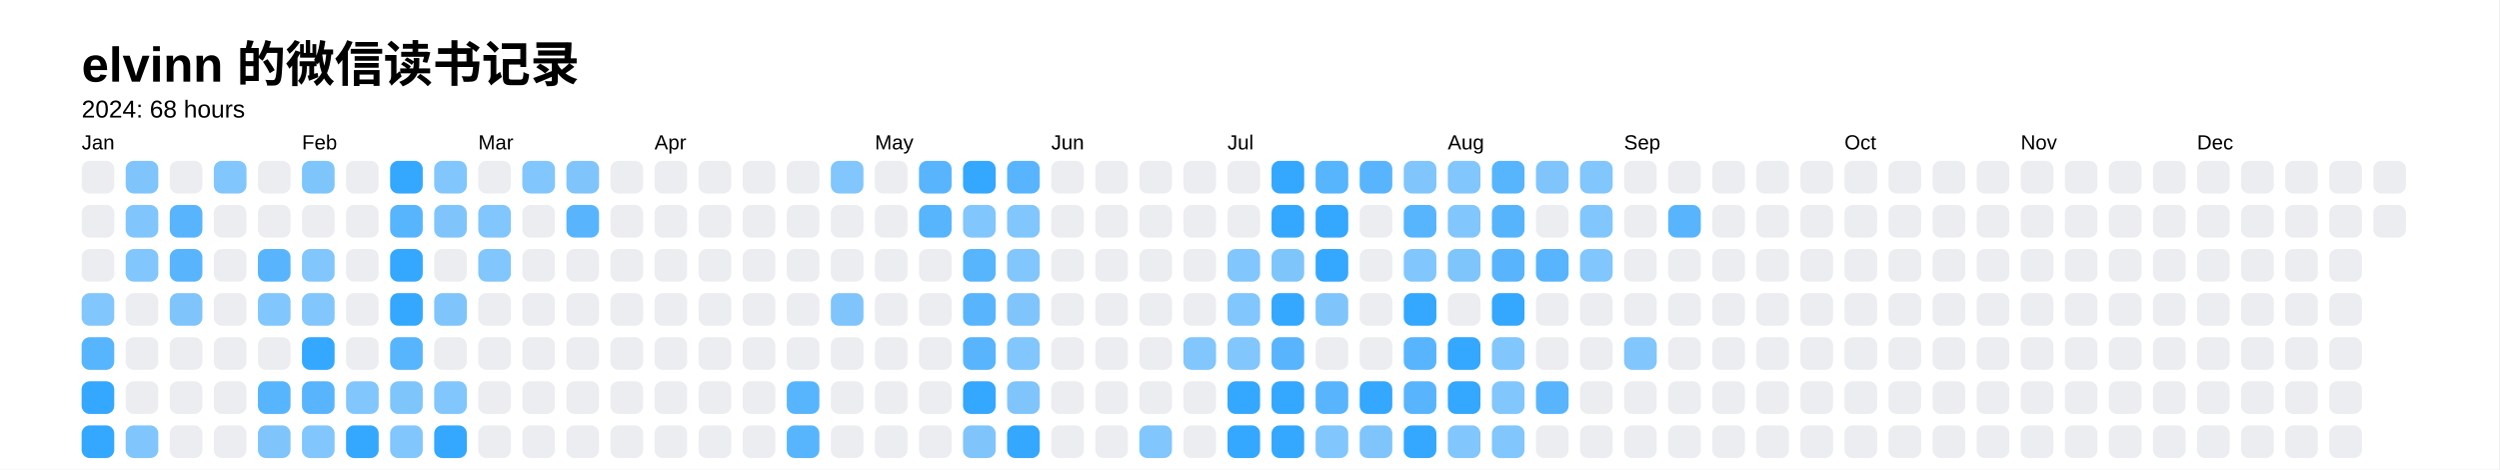
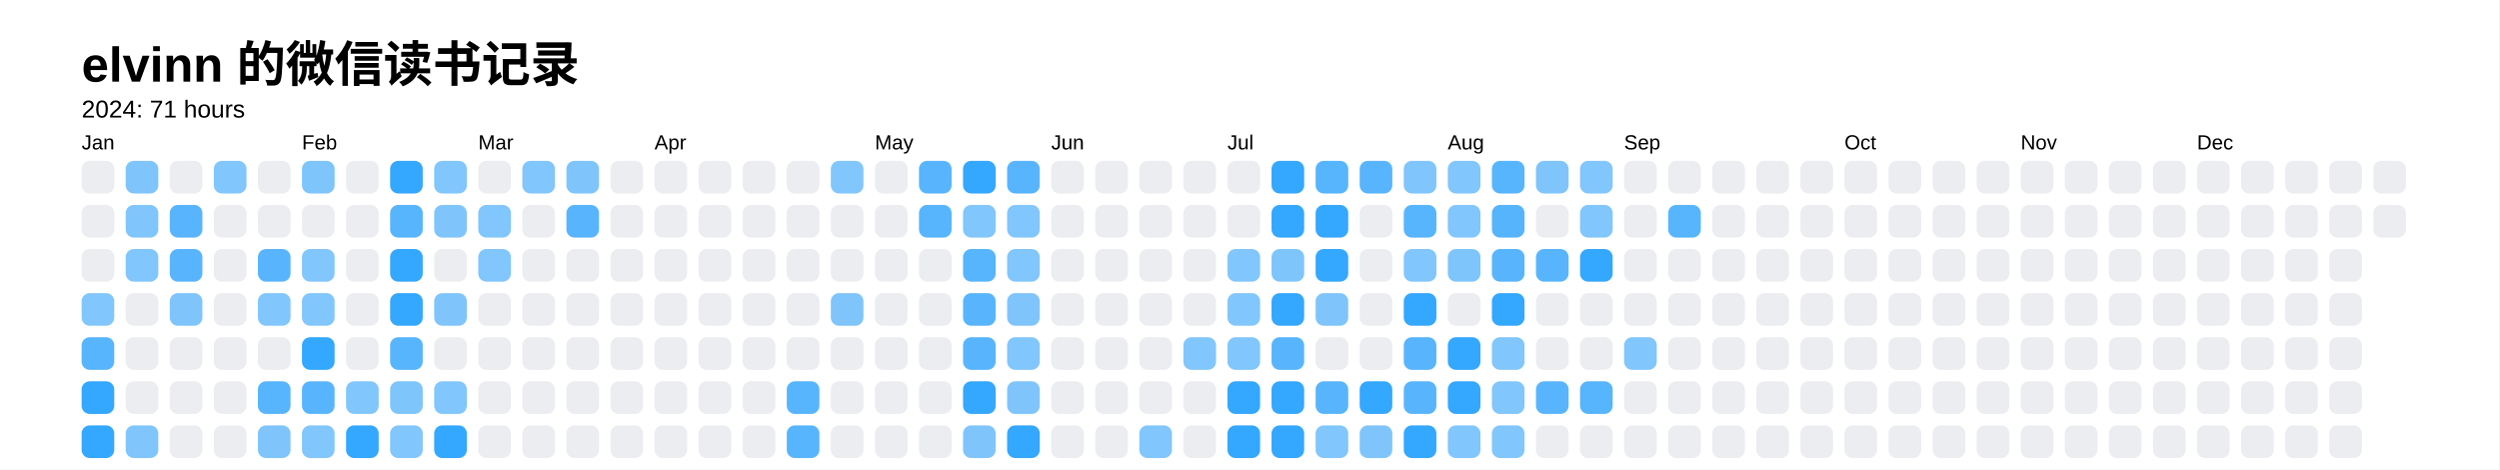
<svg xmlns="http://www.w3.org/2000/svg" baseProfile="full" height="57.5mm" version="1.1" viewBox="0,0,306.2,57.5" width="306.2mm">
  <defs />
  <rect fill="#FFFFFF" height="57.5" width="306.2" x="0" y="0" />
  <text fill="#000000" style="font-size:6px; font-family:Arial; font-weight:bold;" x="10" y="10">elvinn 的微信读书记录</text>
-   <text fill="#000000" style="font-size:3px; font-family:Arial;" x="10" y="14.4">2024: 68 hours</text>
+   <text fill="#000000" style="font-size:3px; font-family:Arial;" x="10" y="14.4">2024: 71 hours</text>
  <text fill="#000000" style="font-size:2.5px; font-family:Arial" x="10" y="18.3">Jan</text>
  <rect fill="#EBEDF0" height="4" rx="1" ry="1" width="4" x="10" y="19.7" />
  <rect fill="#EBEDF0" height="4" rx="1" ry="1" width="4" x="10" y="25.1" />
  <rect fill="#EBEDF0" height="4" rx="1" ry="1" width="4" x="10" y="30.5" />
  <rect fill="#81c6fc" height="4" rx="1" ry="1" width="4" x="10" y="35.9" />
  <rect fill="#57b5fd" height="4" rx="1" ry="1" width="4" x="10" y="41.3" />
  <rect fill="#34A7FF" height="4" rx="1" ry="1" width="4" x="10" y="46.7" />
  <rect fill="#34A7FF" height="4" rx="1" ry="1" width="4" x="10" y="52.1" />
  <rect fill="#7fc5fc" height="4" rx="1" ry="1" width="4" x="15.4" y="19.7" />
  <rect fill="#80c6fc" height="4" rx="1" ry="1" width="4" x="15.4" y="25.1" />
  <rect fill="#81c6fc" height="4" rx="1" ry="1" width="4" x="15.4" y="30.5" />
  <rect fill="#EBEDF0" height="4" rx="1" ry="1" width="4" x="15.4" y="35.9" />
  <rect fill="#EBEDF0" height="4" rx="1" ry="1" width="4" x="15.4" y="41.3" />
  <rect fill="#EBEDF0" height="4" rx="1" ry="1" width="4" x="15.4" y="46.7" />
  <rect fill="#80c6fc" height="4" rx="1" ry="1" width="4" x="15.4" y="52.1" />
  <rect fill="#EBEDF0" height="4" rx="1" ry="1" width="4" x="20.8" y="19.7" />
  <rect fill="#58b5fd" height="4" rx="1" ry="1" width="4" x="20.8" y="25.1" />
  <rect fill="#58b5fd" height="4" rx="1" ry="1" width="4" x="20.8" y="30.5" />
  <rect fill="#7fc5fc" height="4" rx="1" ry="1" width="4" x="20.8" y="35.9" />
  <rect fill="#EBEDF0" height="4" rx="1" ry="1" width="4" x="20.8" y="41.3" />
  <rect fill="#EBEDF0" height="4" rx="1" ry="1" width="4" x="20.8" y="46.7" />
  <rect fill="#EBEDF0" height="4" rx="1" ry="1" width="4" x="20.8" y="52.1" />
  <rect fill="#81c6fc" height="4" rx="1" ry="1" width="4" x="26.2" y="19.7" />
  <rect fill="#EBEDF0" height="4" rx="1" ry="1" width="4" x="26.2" y="25.1" />
  <rect fill="#EBEDF0" height="4" rx="1" ry="1" width="4" x="26.2" y="30.5" />
  <rect fill="#EBEDF0" height="4" rx="1" ry="1" width="4" x="26.2" y="35.9" />
  <rect fill="#EBEDF0" height="4" rx="1" ry="1" width="4" x="26.2" y="41.3" />
  <rect fill="#EBEDF0" height="4" rx="1" ry="1" width="4" x="26.2" y="46.7" />
  <rect fill="#EBEDF0" height="4" rx="1" ry="1" width="4" x="26.2" y="52.1" />
  <rect fill="#EBEDF0" height="4" rx="1" ry="1" width="4" x="31.6" y="19.7" />
  <rect fill="#EBEDF0" height="4" rx="1" ry="1" width="4" x="31.6" y="25.1" />
  <rect fill="#58b5fd" height="4" rx="1" ry="1" width="4" x="31.6" y="30.5" />
  <rect fill="#81c6fc" height="4" rx="1" ry="1" width="4" x="31.6" y="35.9" />
  <rect fill="#EBEDF0" height="4" rx="1" ry="1" width="4" x="31.6" y="41.3" />
  <rect fill="#57b5fd" height="4" rx="1" ry="1" width="4" x="31.6" y="46.7" />
  <rect fill="#7fc5fc" height="4" rx="1" ry="1" width="4" x="31.6" y="52.1" />
  <text fill="#000000" style="font-size:2.5px; font-family:Arial" x="37.0" y="18.3">Feb</text>
  <rect fill="#7ec5fc" height="4" rx="1" ry="1" width="4" x="37.0" y="19.7" />
  <rect fill="#EBEDF0" height="4" rx="1" ry="1" width="4" x="37.0" y="25.1" />
  <rect fill="#81c6fc" height="4" rx="1" ry="1" width="4" x="37.0" y="30.5" />
  <rect fill="#81c6fc" height="4" rx="1" ry="1" width="4" x="37.0" y="35.9" />
  <rect fill="#34A7FF" height="4" rx="1" ry="1" width="4" x="37.0" y="41.3" />
  <rect fill="#58b5fd" height="4" rx="1" ry="1" width="4" x="37.0" y="46.7" />
  <rect fill="#81c6fc" height="4" rx="1" ry="1" width="4" x="37.0" y="52.1" />
  <rect fill="#EBEDF0" height="4" rx="1" ry="1" width="4" x="42.4" y="19.7" />
  <rect fill="#EBEDF0" height="4" rx="1" ry="1" width="4" x="42.4" y="25.1" />
  <rect fill="#EBEDF0" height="4" rx="1" ry="1" width="4" x="42.4" y="30.5" />
  <rect fill="#EBEDF0" height="4" rx="1" ry="1" width="4" x="42.4" y="35.9" />
  <rect fill="#EBEDF0" height="4" rx="1" ry="1" width="4" x="42.4" y="41.3" />
  <rect fill="#81c6fc" height="4" rx="1" ry="1" width="4" x="42.4" y="46.7" />
  <rect fill="#34A7FF" height="4" rx="1" ry="1" width="4" x="42.4" y="52.1" />
  <rect fill="#34A7FF" height="4" rx="1" ry="1" width="4" x="47.8" y="19.7" />
  <rect fill="#57b5fd" height="4" rx="1" ry="1" width="4" x="47.8" y="25.1" />
  <rect fill="#34A7FF" height="4" rx="1" ry="1" width="4" x="47.8" y="30.5" />
  <rect fill="#34A7FF" height="4" rx="1" ry="1" width="4" x="47.8" y="35.9" />
  <rect fill="#57b5fd" height="4" rx="1" ry="1" width="4" x="47.8" y="41.3" />
  <rect fill="#7ec5fc" height="4" rx="1" ry="1" width="4" x="47.8" y="46.7" />
  <rect fill="#81c6fc" height="4" rx="1" ry="1" width="4" x="47.8" y="52.1" />
  <rect fill="#81c6fc" height="4" rx="1" ry="1" width="4" x="53.2" y="19.7" />
  <rect fill="#7fc5fc" height="4" rx="1" ry="1" width="4" x="53.2" y="25.1" />
  <rect fill="#EBEDF0" height="4" rx="1" ry="1" width="4" x="53.2" y="30.5" />
  <rect fill="#7fc5fc" height="4" rx="1" ry="1" width="4" x="53.2" y="35.9" />
  <rect fill="#EBEDF0" height="4" rx="1" ry="1" width="4" x="53.2" y="41.3" />
  <rect fill="#81c6fc" height="4" rx="1" ry="1" width="4" x="53.2" y="46.7" />
  <rect fill="#34A7FF" height="4" rx="1" ry="1" width="4" x="53.2" y="52.1" />
  <text fill="#000000" style="font-size:2.5px; font-family:Arial" x="58.6" y="18.3">Mar</text>
  <rect fill="#EBEDF0" height="4" rx="1" ry="1" width="4" x="58.6" y="19.7" />
  <rect fill="#81c6fc" height="4" rx="1" ry="1" width="4" x="58.6" y="25.1" />
  <rect fill="#81c6fc" height="4" rx="1" ry="1" width="4" x="58.6" y="30.5" />
  <rect fill="#EBEDF0" height="4" rx="1" ry="1" width="4" x="58.6" y="35.9" />
  <rect fill="#EBEDF0" height="4" rx="1" ry="1" width="4" x="58.6" y="41.3" />
  <rect fill="#EBEDF0" height="4" rx="1" ry="1" width="4" x="58.6" y="46.7" />
  <rect fill="#EBEDF0" height="4" rx="1" ry="1" width="4" x="58.6" y="52.1" />
  <rect fill="#81c6fc" height="4" rx="1" ry="1" width="4" x="64" y="19.7" />
  <rect fill="#EBEDF0" height="4" rx="1" ry="1" width="4" x="64" y="25.1" />
  <rect fill="#EBEDF0" height="4" rx="1" ry="1" width="4" x="64" y="30.5" />
  <rect fill="#EBEDF0" height="4" rx="1" ry="1" width="4" x="64" y="35.9" />
  <rect fill="#EBEDF0" height="4" rx="1" ry="1" width="4" x="64" y="41.3" />
  <rect fill="#EBEDF0" height="4" rx="1" ry="1" width="4" x="64" y="46.7" />
  <rect fill="#EBEDF0" height="4" rx="1" ry="1" width="4" x="64" y="52.1" />
  <rect fill="#7fc5fc" height="4" rx="1" ry="1" width="4" x="69.4" y="19.7" />
  <rect fill="#58b5fd" height="4" rx="1" ry="1" width="4" x="69.4" y="25.1" />
  <rect fill="#EBEDF0" height="4" rx="1" ry="1" width="4" x="69.4" y="30.5" />
  <rect fill="#EBEDF0" height="4" rx="1" ry="1" width="4" x="69.4" y="35.9" />
  <rect fill="#EBEDF0" height="4" rx="1" ry="1" width="4" x="69.4" y="41.3" />
  <rect fill="#EBEDF0" height="4" rx="1" ry="1" width="4" x="69.4" y="46.7" />
  <rect fill="#EBEDF0" height="4" rx="1" ry="1" width="4" x="69.4" y="52.1" />
  <rect fill="#EBEDF0" height="4" rx="1" ry="1" width="4" x="74.8" y="19.7" />
  <rect fill="#EBEDF0" height="4" rx="1" ry="1" width="4" x="74.8" y="25.1" />
  <rect fill="#EBEDF0" height="4" rx="1" ry="1" width="4" x="74.8" y="30.5" />
  <rect fill="#EBEDF0" height="4" rx="1" ry="1" width="4" x="74.8" y="35.9" />
  <rect fill="#EBEDF0" height="4" rx="1" ry="1" width="4" x="74.8" y="41.3" />
  <rect fill="#EBEDF0" height="4" rx="1" ry="1" width="4" x="74.8" y="46.7" />
  <rect fill="#EBEDF0" height="4" rx="1" ry="1" width="4" x="74.8" y="52.1" />
  <text fill="#000000" style="font-size:2.5px; font-family:Arial" x="80.2" y="18.3">Apr</text>
  <rect fill="#EBEDF0" height="4" rx="1" ry="1" width="4" x="80.2" y="19.7" />
  <rect fill="#EBEDF0" height="4" rx="1" ry="1" width="4" x="80.2" y="25.1" />
  <rect fill="#EBEDF0" height="4" rx="1" ry="1" width="4" x="80.2" y="30.5" />
  <rect fill="#EBEDF0" height="4" rx="1" ry="1" width="4" x="80.2" y="35.9" />
  <rect fill="#EBEDF0" height="4" rx="1" ry="1" width="4" x="80.2" y="41.3" />
  <rect fill="#EBEDF0" height="4" rx="1" ry="1" width="4" x="80.2" y="46.7" />
  <rect fill="#EBEDF0" height="4" rx="1" ry="1" width="4" x="80.2" y="52.1" />
  <rect fill="#EBEDF0" height="4" rx="1" ry="1" width="4" x="85.6" y="19.7" />
  <rect fill="#EBEDF0" height="4" rx="1" ry="1" width="4" x="85.6" y="25.1" />
  <rect fill="#EBEDF0" height="4" rx="1" ry="1" width="4" x="85.6" y="30.5" />
  <rect fill="#EBEDF0" height="4" rx="1" ry="1" width="4" x="85.6" y="35.9" />
  <rect fill="#EBEDF0" height="4" rx="1" ry="1" width="4" x="85.6" y="41.3" />
  <rect fill="#EBEDF0" height="4" rx="1" ry="1" width="4" x="85.6" y="46.7" />
  <rect fill="#EBEDF0" height="4" rx="1" ry="1" width="4" x="85.6" y="52.1" />
  <rect fill="#EBEDF0" height="4" rx="1" ry="1" width="4" x="91" y="19.7" />
  <rect fill="#EBEDF0" height="4" rx="1" ry="1" width="4" x="91" y="25.1" />
  <rect fill="#EBEDF0" height="4" rx="1" ry="1" width="4" x="91" y="30.5" />
  <rect fill="#EBEDF0" height="4" rx="1" ry="1" width="4" x="91" y="35.9" />
  <rect fill="#EBEDF0" height="4" rx="1" ry="1" width="4" x="91" y="41.3" />
  <rect fill="#EBEDF0" height="4" rx="1" ry="1" width="4" x="91" y="46.7" />
  <rect fill="#EBEDF0" height="4" rx="1" ry="1" width="4" x="91" y="52.1" />
  <rect fill="#EBEDF0" height="4" rx="1" ry="1" width="4" x="96.4" y="19.7" />
  <rect fill="#EBEDF0" height="4" rx="1" ry="1" width="4" x="96.4" y="25.1" />
  <rect fill="#EBEDF0" height="4" rx="1" ry="1" width="4" x="96.4" y="30.5" />
  <rect fill="#EBEDF0" height="4" rx="1" ry="1" width="4" x="96.4" y="35.9" />
  <rect fill="#EBEDF0" height="4" rx="1" ry="1" width="4" x="96.4" y="41.3" />
  <rect fill="#57b5fd" height="4" rx="1" ry="1" width="4" x="96.4" y="46.7" />
  <rect fill="#57b5fd" height="4" rx="1" ry="1" width="4" x="96.4" y="52.1" />
  <rect fill="#81c6fc" height="4" rx="1" ry="1" width="4" x="101.8" y="19.7" />
  <rect fill="#EBEDF0" height="4" rx="1" ry="1" width="4" x="101.8" y="25.1" />
  <rect fill="#EBEDF0" height="4" rx="1" ry="1" width="4" x="101.8" y="30.5" />
  <rect fill="#7fc5fc" height="4" rx="1" ry="1" width="4" x="101.8" y="35.9" />
  <rect fill="#EBEDF0" height="4" rx="1" ry="1" width="4" x="101.8" y="41.3" />
  <rect fill="#EBEDF0" height="4" rx="1" ry="1" width="4" x="101.8" y="46.7" />
  <rect fill="#EBEDF0" height="4" rx="1" ry="1" width="4" x="101.8" y="52.1" />
  <text fill="#000000" style="font-size:2.5px; font-family:Arial" x="107.2" y="18.3">May</text>
  <rect fill="#EBEDF0" height="4" rx="1" ry="1" width="4" x="107.2" y="19.7" />
  <rect fill="#EBEDF0" height="4" rx="1" ry="1" width="4" x="107.2" y="25.1" />
  <rect fill="#EBEDF0" height="4" rx="1" ry="1" width="4" x="107.2" y="30.5" />
  <rect fill="#EBEDF0" height="4" rx="1" ry="1" width="4" x="107.2" y="35.9" />
  <rect fill="#EBEDF0" height="4" rx="1" ry="1" width="4" x="107.2" y="41.3" />
  <rect fill="#EBEDF0" height="4" rx="1" ry="1" width="4" x="107.2" y="46.7" />
  <rect fill="#EBEDF0" height="4" rx="1" ry="1" width="4" x="107.2" y="52.1" />
  <rect fill="#58b5fd" height="4" rx="1" ry="1" width="4" x="112.6" y="19.7" />
  <rect fill="#57b5fd" height="4" rx="1" ry="1" width="4" x="112.6" y="25.1" />
  <rect fill="#EBEDF0" height="4" rx="1" ry="1" width="4" x="112.6" y="30.5" />
  <rect fill="#EBEDF0" height="4" rx="1" ry="1" width="4" x="112.6" y="35.9" />
  <rect fill="#EBEDF0" height="4" rx="1" ry="1" width="4" x="112.6" y="41.3" />
  <rect fill="#EBEDF0" height="4" rx="1" ry="1" width="4" x="112.6" y="46.7" />
  <rect fill="#EBEDF0" height="4" rx="1" ry="1" width="4" x="112.6" y="52.1" />
  <rect fill="#34A7FF" height="4" rx="1" ry="1" width="4" x="118" y="19.7" />
  <rect fill="#81c6fc" height="4" rx="1" ry="1" width="4" x="118" y="25.1" />
  <rect fill="#56b5fd" height="4" rx="1" ry="1" width="4" x="118" y="30.5" />
  <rect fill="#58b5fd" height="4" rx="1" ry="1" width="4" x="118" y="35.9" />
  <rect fill="#58b5fd" height="4" rx="1" ry="1" width="4" x="118" y="41.3" />
  <rect fill="#34A7FF" height="4" rx="1" ry="1" width="4" x="118" y="46.7" />
  <rect fill="#7fc5fc" height="4" rx="1" ry="1" width="4" x="118" y="52.1" />
  <rect fill="#58b5fd" height="4" rx="1" ry="1" width="4" x="123.4" y="19.7" />
  <rect fill="#81c6fc" height="4" rx="1" ry="1" width="4" x="123.4" y="25.1" />
  <rect fill="#81c6fc" height="4" rx="1" ry="1" width="4" x="123.4" y="30.5" />
  <rect fill="#7fc5fc" height="4" rx="1" ry="1" width="4" x="123.4" y="35.9" />
  <rect fill="#81c6fc" height="4" rx="1" ry="1" width="4" x="123.4" y="41.3" />
  <rect fill="#7fc5fc" height="4" rx="1" ry="1" width="4" x="123.4" y="46.7" />
  <rect fill="#34A7FF" height="4" rx="1" ry="1" width="4" x="123.4" y="52.1" />
  <text fill="#000000" style="font-size:2.5px; font-family:Arial" x="128.8" y="18.3">Jun</text>
  <rect fill="#EBEDF0" height="4" rx="1" ry="1" width="4" x="128.8" y="19.7" />
  <rect fill="#EBEDF0" height="4" rx="1" ry="1" width="4" x="128.8" y="25.1" />
  <rect fill="#EBEDF0" height="4" rx="1" ry="1" width="4" x="128.8" y="30.5" />
  <rect fill="#EBEDF0" height="4" rx="1" ry="1" width="4" x="128.8" y="35.9" />
  <rect fill="#EBEDF0" height="4" rx="1" ry="1" width="4" x="128.8" y="41.3" />
  <rect fill="#EBEDF0" height="4" rx="1" ry="1" width="4" x="128.8" y="46.7" />
  <rect fill="#EBEDF0" height="4" rx="1" ry="1" width="4" x="128.8" y="52.1" />
  <rect fill="#EBEDF0" height="4" rx="1" ry="1" width="4" x="134.2" y="19.7" />
  <rect fill="#EBEDF0" height="4" rx="1" ry="1" width="4" x="134.2" y="25.1" />
  <rect fill="#EBEDF0" height="4" rx="1" ry="1" width="4" x="134.2" y="30.5" />
  <rect fill="#EBEDF0" height="4" rx="1" ry="1" width="4" x="134.2" y="35.9" />
  <rect fill="#EBEDF0" height="4" rx="1" ry="1" width="4" x="134.2" y="41.3" />
  <rect fill="#EBEDF0" height="4" rx="1" ry="1" width="4" x="134.2" y="46.7" />
  <rect fill="#EBEDF0" height="4" rx="1" ry="1" width="4" x="134.2" y="52.1" />
  <rect fill="#EBEDF0" height="4" rx="1" ry="1" width="4" x="139.6" y="19.7" />
  <rect fill="#EBEDF0" height="4" rx="1" ry="1" width="4" x="139.6" y="25.1" />
  <rect fill="#EBEDF0" height="4" rx="1" ry="1" width="4" x="139.6" y="30.5" />
  <rect fill="#EBEDF0" height="4" rx="1" ry="1" width="4" x="139.6" y="35.9" />
  <rect fill="#EBEDF0" height="4" rx="1" ry="1" width="4" x="139.6" y="41.3" />
  <rect fill="#EBEDF0" height="4" rx="1" ry="1" width="4" x="139.6" y="46.7" />
  <rect fill="#81c6fc" height="4" rx="1" ry="1" width="4" x="139.6" y="52.1" />
  <rect fill="#EBEDF0" height="4" rx="1" ry="1" width="4" x="145" y="19.7" />
  <rect fill="#EBEDF0" height="4" rx="1" ry="1" width="4" x="145" y="25.1" />
  <rect fill="#EBEDF0" height="4" rx="1" ry="1" width="4" x="145" y="30.5" />
  <rect fill="#EBEDF0" height="4" rx="1" ry="1" width="4" x="145" y="35.9" />
  <rect fill="#81c6fc" height="4" rx="1" ry="1" width="4" x="145" y="41.3" />
  <rect fill="#EBEDF0" height="4" rx="1" ry="1" width="4" x="145" y="46.7" />
  <rect fill="#EBEDF0" height="4" rx="1" ry="1" width="4" x="145" y="52.1" />
  <text fill="#000000" style="font-size:2.5px; font-family:Arial" x="150.4" y="18.3">Jul</text>
  <rect fill="#EBEDF0" height="4" rx="1" ry="1" width="4" x="150.4" y="19.7" />
  <rect fill="#EBEDF0" height="4" rx="1" ry="1" width="4" x="150.4" y="25.1" />
  <rect fill="#81c6fc" height="4" rx="1" ry="1" width="4" x="150.4" y="30.5" />
  <rect fill="#81c6fc" height="4" rx="1" ry="1" width="4" x="150.4" y="35.9" />
  <rect fill="#81c6fc" height="4" rx="1" ry="1" width="4" x="150.4" y="41.3" />
  <rect fill="#34A7FF" height="4" rx="1" ry="1" width="4" x="150.4" y="46.7" />
  <rect fill="#34A7FF" height="4" rx="1" ry="1" width="4" x="150.4" y="52.1" />
  <rect fill="#34A7FF" height="4" rx="1" ry="1" width="4" x="155.8" y="19.7" />
  <rect fill="#34A7FF" height="4" rx="1" ry="1" width="4" x="155.8" y="25.1" />
  <rect fill="#7ec5fc" height="4" rx="1" ry="1" width="4" x="155.8" y="30.5" />
  <rect fill="#34A7FF" height="4" rx="1" ry="1" width="4" x="155.8" y="35.9" />
  <rect fill="#58b5fd" height="4" rx="1" ry="1" width="4" x="155.8" y="41.3" />
  <rect fill="#34A7FF" height="4" rx="1" ry="1" width="4" x="155.8" y="46.7" />
  <rect fill="#34A7FF" height="4" rx="1" ry="1" width="4" x="155.8" y="52.1" />
  <rect fill="#57b5fd" height="4" rx="1" ry="1" width="4" x="161.2" y="19.7" />
  <rect fill="#34A7FF" height="4" rx="1" ry="1" width="4" x="161.2" y="25.1" />
  <rect fill="#34A7FF" height="4" rx="1" ry="1" width="4" x="161.2" y="30.5" />
  <rect fill="#7fc5fc" height="4" rx="1" ry="1" width="4" x="161.2" y="35.9" />
  <rect fill="#EBEDF0" height="4" rx="1" ry="1" width="4" x="161.2" y="41.3" />
  <rect fill="#58b5fd" height="4" rx="1" ry="1" width="4" x="161.2" y="46.7" />
  <rect fill="#81c6fc" height="4" rx="1" ry="1" width="4" x="161.2" y="52.1" />
  <rect fill="#58b5fd" height="4" rx="1" ry="1" width="4" x="166.6" y="19.7" />
  <rect fill="#EBEDF0" height="4" rx="1" ry="1" width="4" x="166.6" y="25.1" />
  <rect fill="#EBEDF0" height="4" rx="1" ry="1" width="4" x="166.6" y="30.5" />
  <rect fill="#EBEDF0" height="4" rx="1" ry="1" width="4" x="166.6" y="35.9" />
  <rect fill="#EBEDF0" height="4" rx="1" ry="1" width="4" x="166.6" y="41.3" />
  <rect fill="#34A7FF" height="4" rx="1" ry="1" width="4" x="166.6" y="46.7" />
  <rect fill="#7fc5fc" height="4" rx="1" ry="1" width="4" x="166.6" y="52.1" />
  <rect fill="#80c5fc" height="4" rx="1" ry="1" width="4" x="172" y="19.7" />
  <rect fill="#57b5fd" height="4" rx="1" ry="1" width="4" x="172" y="25.1" />
  <rect fill="#81c6fc" height="4" rx="1" ry="1" width="4" x="172" y="30.5" />
  <rect fill="#34A7FF" height="4" rx="1" ry="1" width="4" x="172" y="35.9" />
  <rect fill="#58b5fd" height="4" rx="1" ry="1" width="4" x="172" y="41.3" />
  <rect fill="#58b5fd" height="4" rx="1" ry="1" width="4" x="172" y="46.7" />
  <rect fill="#34A7FF" height="4" rx="1" ry="1" width="4" x="172" y="52.1" />
  <text fill="#000000" style="font-size:2.5px; font-family:Arial" x="177.4" y="18.3">Aug</text>
  <rect fill="#81c6fc" height="4" rx="1" ry="1" width="4" x="177.4" y="19.7" />
  <rect fill="#81c6fc" height="4" rx="1" ry="1" width="4" x="177.4" y="25.1" />
  <rect fill="#7ec5fc" height="4" rx="1" ry="1" width="4" x="177.4" y="30.5" />
  <rect fill="#EBEDF0" height="4" rx="1" ry="1" width="4" x="177.4" y="35.9" />
  <rect fill="#34A7FF" height="4" rx="1" ry="1" width="4" x="177.4" y="41.3" />
  <rect fill="#34A7FF" height="4" rx="1" ry="1" width="4" x="177.4" y="46.7" />
  <rect fill="#81c6fc" height="4" rx="1" ry="1" width="4" x="177.4" y="52.1" />
  <rect fill="#57b5fd" height="4" rx="1" ry="1" width="4" x="182.8" y="19.7" />
  <rect fill="#56b4fd" height="4" rx="1" ry="1" width="4" x="182.8" y="25.1" />
  <rect fill="#58b5fd" height="4" rx="1" ry="1" width="4" x="182.8" y="30.5" />
  <rect fill="#34A7FF" height="4" rx="1" ry="1" width="4" x="182.8" y="35.9" />
  <rect fill="#81c6fc" height="4" rx="1" ry="1" width="4" x="182.8" y="41.3" />
  <rect fill="#81c6fc" height="4" rx="1" ry="1" width="4" x="182.8" y="46.7" />
  <rect fill="#81c6fc" height="4" rx="1" ry="1" width="4" x="182.8" y="52.1" />
  <rect fill="#7fc5fc" height="4" rx="1" ry="1" width="4" x="188.2" y="19.7" />
  <rect fill="#EBEDF0" height="4" rx="1" ry="1" width="4" x="188.2" y="25.1" />
  <rect fill="#58b5fd" height="4" rx="1" ry="1" width="4" x="188.2" y="30.5" />
  <rect fill="#EBEDF0" height="4" rx="1" ry="1" width="4" x="188.2" y="35.9" />
  <rect fill="#EBEDF0" height="4" rx="1" ry="1" width="4" x="188.2" y="41.3" />
  <rect fill="#58b5fd" height="4" rx="1" ry="1" width="4" x="188.2" y="46.7" />
  <rect fill="#EBEDF0" height="4" rx="1" ry="1" width="4" x="188.2" y="52.1" />
  <rect fill="#81c6fc" height="4" rx="1" ry="1" width="4" x="193.6" y="19.7" />
  <rect fill="#81c6fc" height="4" rx="1" ry="1" width="4" x="193.6" y="25.1" />
-   <rect fill="#81c6fc" height="4" rx="1" ry="1" width="4" x="193.6" y="30.5" />
+   <rect fill="#34A7FF" height="4" rx="1" ry="1" width="4" x="193.6" y="30.5" />
  <rect fill="#EBEDF0" height="4" rx="1" ry="1" width="4" x="193.6" y="35.9" />
  <rect fill="#EBEDF0" height="4" rx="1" ry="1" width="4" x="193.6" y="41.3" />
-   <rect fill="#EBEDF0" height="4" rx="1" ry="1" width="4" x="193.6" y="46.7" />
+   <rect fill="#57b5fd" height="4" rx="1" ry="1" width="4" x="193.6" y="46.7" />
  <rect fill="#EBEDF0" height="4" rx="1" ry="1" width="4" x="193.6" y="52.1" />
  <text fill="#000000" style="font-size:2.5px; font-family:Arial" x="199" y="18.3">Sep</text>
  <rect fill="#EBEDF0" height="4" rx="1" ry="1" width="4" x="199" y="19.7" />
  <rect fill="#EBEDF0" height="4" rx="1" ry="1" width="4" x="199" y="25.1" />
  <rect fill="#EBEDF0" height="4" rx="1" ry="1" width="4" x="199" y="30.5" />
  <rect fill="#EBEDF0" height="4" rx="1" ry="1" width="4" x="199" y="35.9" />
  <rect fill="#81c6fc" height="4" rx="1" ry="1" width="4" x="199" y="41.3" />
  <rect fill="#EBEDF0" height="4" rx="1" ry="1" width="4" x="199" y="46.7" />
  <rect fill="#EBEDF0" height="4" rx="1" ry="1" width="4" x="199" y="52.1" />
  <rect fill="#EBEDF0" height="4" rx="1" ry="1" width="4" x="204.4" y="19.7" />
-   <rect fill="#58b5fd" height="4" rx="1" ry="1" width="4" x="204.4" y="25.1" />
+   <rect fill="#57b5fd" height="4" rx="1" ry="1" width="4" x="204.4" y="25.1" />
  <rect fill="#EBEDF0" height="4" rx="1" ry="1" width="4" x="204.4" y="30.5" />
  <rect fill="#EBEDF0" height="4" rx="1" ry="1" width="4" x="204.4" y="35.9" />
  <rect fill="#EBEDF0" height="4" rx="1" ry="1" width="4" x="204.4" y="41.3" />
  <rect fill="#EBEDF0" height="4" rx="1" ry="1" width="4" x="204.4" y="46.7" />
  <rect fill="#EBEDF0" height="4" rx="1" ry="1" width="4" x="204.4" y="52.1" />
  <rect fill="#EBEDF0" height="4" rx="1" ry="1" width="4" x="209.8" y="19.7" />
  <rect fill="#EBEDF0" height="4" rx="1" ry="1" width="4" x="209.8" y="25.1" />
  <rect fill="#EBEDF0" height="4" rx="1" ry="1" width="4" x="209.8" y="30.5" />
  <rect fill="#EBEDF0" height="4" rx="1" ry="1" width="4" x="209.8" y="35.9" />
  <rect fill="#EBEDF0" height="4" rx="1" ry="1" width="4" x="209.8" y="41.3" />
  <rect fill="#EBEDF0" height="4" rx="1" ry="1" width="4" x="209.8" y="46.7" />
  <rect fill="#EBEDF0" height="4" rx="1" ry="1" width="4" x="209.8" y="52.1" />
  <rect fill="#EBEDF0" height="4" rx="1" ry="1" width="4" x="215.2" y="19.7" />
  <rect fill="#EBEDF0" height="4" rx="1" ry="1" width="4" x="215.2" y="25.1" />
  <rect fill="#EBEDF0" height="4" rx="1" ry="1" width="4" x="215.2" y="30.5" />
  <rect fill="#EBEDF0" height="4" rx="1" ry="1" width="4" x="215.2" y="35.9" />
  <rect fill="#EBEDF0" height="4" rx="1" ry="1" width="4" x="215.2" y="41.3" />
  <rect fill="#EBEDF0" height="4" rx="1" ry="1" width="4" x="215.2" y="46.7" />
  <rect fill="#EBEDF0" height="4" rx="1" ry="1" width="4" x="215.2" y="52.1" />
  <rect fill="#EBEDF0" height="4" rx="1" ry="1" width="4" x="220.6" y="19.7" />
  <rect fill="#EBEDF0" height="4" rx="1" ry="1" width="4" x="220.6" y="25.1" />
  <rect fill="#EBEDF0" height="4" rx="1" ry="1" width="4" x="220.6" y="30.5" />
  <rect fill="#EBEDF0" height="4" rx="1" ry="1" width="4" x="220.6" y="35.9" />
  <rect fill="#EBEDF0" height="4" rx="1" ry="1" width="4" x="220.6" y="41.3" />
  <rect fill="#EBEDF0" height="4" rx="1" ry="1" width="4" x="220.6" y="46.7" />
  <rect fill="#EBEDF0" height="4" rx="1" ry="1" width="4" x="220.6" y="52.1" />
  <text fill="#000000" style="font-size:2.5px; font-family:Arial" x="226" y="18.3">Oct</text>
  <rect fill="#EBEDF0" height="4" rx="1" ry="1" width="4" x="226" y="19.7" />
  <rect fill="#EBEDF0" height="4" rx="1" ry="1" width="4" x="226" y="25.1" />
  <rect fill="#EBEDF0" height="4" rx="1" ry="1" width="4" x="226" y="30.5" />
  <rect fill="#EBEDF0" height="4" rx="1" ry="1" width="4" x="226" y="35.9" />
  <rect fill="#EBEDF0" height="4" rx="1" ry="1" width="4" x="226" y="41.3" />
  <rect fill="#EBEDF0" height="4" rx="1" ry="1" width="4" x="226" y="46.7" />
  <rect fill="#EBEDF0" height="4" rx="1" ry="1" width="4" x="226" y="52.1" />
  <rect fill="#EBEDF0" height="4" rx="1" ry="1" width="4" x="231.4" y="19.7" />
  <rect fill="#EBEDF0" height="4" rx="1" ry="1" width="4" x="231.4" y="25.1" />
  <rect fill="#EBEDF0" height="4" rx="1" ry="1" width="4" x="231.4" y="30.5" />
  <rect fill="#EBEDF0" height="4" rx="1" ry="1" width="4" x="231.4" y="35.9" />
  <rect fill="#EBEDF0" height="4" rx="1" ry="1" width="4" x="231.4" y="41.3" />
  <rect fill="#EBEDF0" height="4" rx="1" ry="1" width="4" x="231.4" y="46.7" />
  <rect fill="#EBEDF0" height="4" rx="1" ry="1" width="4" x="231.4" y="52.1" />
  <rect fill="#EBEDF0" height="4" rx="1" ry="1" width="4" x="236.8" y="19.7" />
  <rect fill="#EBEDF0" height="4" rx="1" ry="1" width="4" x="236.8" y="25.1" />
  <rect fill="#EBEDF0" height="4" rx="1" ry="1" width="4" x="236.8" y="30.5" />
  <rect fill="#EBEDF0" height="4" rx="1" ry="1" width="4" x="236.8" y="35.9" />
  <rect fill="#EBEDF0" height="4" rx="1" ry="1" width="4" x="236.8" y="41.3" />
  <rect fill="#EBEDF0" height="4" rx="1" ry="1" width="4" x="236.8" y="46.7" />
  <rect fill="#EBEDF0" height="4" rx="1" ry="1" width="4" x="236.8" y="52.1" />
  <rect fill="#EBEDF0" height="4" rx="1" ry="1" width="4" x="242.2" y="19.7" />
  <rect fill="#EBEDF0" height="4" rx="1" ry="1" width="4" x="242.2" y="25.1" />
  <rect fill="#EBEDF0" height="4" rx="1" ry="1" width="4" x="242.2" y="30.5" />
  <rect fill="#EBEDF0" height="4" rx="1" ry="1" width="4" x="242.2" y="35.9" />
  <rect fill="#EBEDF0" height="4" rx="1" ry="1" width="4" x="242.2" y="41.3" />
  <rect fill="#EBEDF0" height="4" rx="1" ry="1" width="4" x="242.2" y="46.7" />
  <rect fill="#EBEDF0" height="4" rx="1" ry="1" width="4" x="242.2" y="52.1" />
  <text fill="#000000" style="font-size:2.5px; font-family:Arial" x="247.6" y="18.3">Nov</text>
  <rect fill="#EBEDF0" height="4" rx="1" ry="1" width="4" x="247.6" y="19.7" />
  <rect fill="#EBEDF0" height="4" rx="1" ry="1" width="4" x="247.6" y="25.1" />
  <rect fill="#EBEDF0" height="4" rx="1" ry="1" width="4" x="247.6" y="30.5" />
  <rect fill="#EBEDF0" height="4" rx="1" ry="1" width="4" x="247.6" y="35.9" />
  <rect fill="#EBEDF0" height="4" rx="1" ry="1" width="4" x="247.6" y="41.3" />
  <rect fill="#EBEDF0" height="4" rx="1" ry="1" width="4" x="247.6" y="46.7" />
  <rect fill="#EBEDF0" height="4" rx="1" ry="1" width="4" x="247.6" y="52.1" />
  <rect fill="#EBEDF0" height="4" rx="1" ry="1" width="4" x="253" y="19.7" />
  <rect fill="#EBEDF0" height="4" rx="1" ry="1" width="4" x="253" y="25.1" />
  <rect fill="#EBEDF0" height="4" rx="1" ry="1" width="4" x="253" y="30.5" />
  <rect fill="#EBEDF0" height="4" rx="1" ry="1" width="4" x="253" y="35.9" />
  <rect fill="#EBEDF0" height="4" rx="1" ry="1" width="4" x="253" y="41.3" />
  <rect fill="#EBEDF0" height="4" rx="1" ry="1" width="4" x="253" y="46.7" />
  <rect fill="#EBEDF0" height="4" rx="1" ry="1" width="4" x="253" y="52.1" />
  <rect fill="#EBEDF0" height="4" rx="1" ry="1" width="4" x="258.4" y="19.7" />
  <rect fill="#EBEDF0" height="4" rx="1" ry="1" width="4" x="258.4" y="25.1" />
  <rect fill="#EBEDF0" height="4" rx="1" ry="1" width="4" x="258.4" y="30.5" />
  <rect fill="#EBEDF0" height="4" rx="1" ry="1" width="4" x="258.4" y="35.9" />
  <rect fill="#EBEDF0" height="4" rx="1" ry="1" width="4" x="258.4" y="41.3" />
  <rect fill="#EBEDF0" height="4" rx="1" ry="1" width="4" x="258.4" y="46.7" />
  <rect fill="#EBEDF0" height="4" rx="1" ry="1" width="4" x="258.4" y="52.1" />
  <rect fill="#EBEDF0" height="4" rx="1" ry="1" width="4" x="263.8" y="19.7" />
  <rect fill="#EBEDF0" height="4" rx="1" ry="1" width="4" x="263.8" y="25.1" />
  <rect fill="#EBEDF0" height="4" rx="1" ry="1" width="4" x="263.8" y="30.5" />
  <rect fill="#EBEDF0" height="4" rx="1" ry="1" width="4" x="263.8" y="35.9" />
  <rect fill="#EBEDF0" height="4" rx="1" ry="1" width="4" x="263.8" y="41.3" />
  <rect fill="#EBEDF0" height="4" rx="1" ry="1" width="4" x="263.8" y="46.7" />
  <rect fill="#EBEDF0" height="4" rx="1" ry="1" width="4" x="263.8" y="52.1" />
  <text fill="#000000" style="font-size:2.5px; font-family:Arial" x="269.2" y="18.3">Dec</text>
  <rect fill="#EBEDF0" height="4" rx="1" ry="1" width="4" x="269.2" y="19.7" />
  <rect fill="#EBEDF0" height="4" rx="1" ry="1" width="4" x="269.2" y="25.1" />
  <rect fill="#EBEDF0" height="4" rx="1" ry="1" width="4" x="269.2" y="30.5" />
  <rect fill="#EBEDF0" height="4" rx="1" ry="1" width="4" x="269.2" y="35.9" />
  <rect fill="#EBEDF0" height="4" rx="1" ry="1" width="4" x="269.2" y="41.3" />
  <rect fill="#EBEDF0" height="4" rx="1" ry="1" width="4" x="269.2" y="46.7" />
  <rect fill="#EBEDF0" height="4" rx="1" ry="1" width="4" x="269.2" y="52.1" />
  <rect fill="#EBEDF0" height="4" rx="1" ry="1" width="4" x="274.6" y="19.7" />
  <rect fill="#EBEDF0" height="4" rx="1" ry="1" width="4" x="274.6" y="25.1" />
  <rect fill="#EBEDF0" height="4" rx="1" ry="1" width="4" x="274.6" y="30.5" />
  <rect fill="#EBEDF0" height="4" rx="1" ry="1" width="4" x="274.6" y="35.9" />
  <rect fill="#EBEDF0" height="4" rx="1" ry="1" width="4" x="274.6" y="41.3" />
  <rect fill="#EBEDF0" height="4" rx="1" ry="1" width="4" x="274.6" y="46.7" />
  <rect fill="#EBEDF0" height="4" rx="1" ry="1" width="4" x="274.6" y="52.1" />
  <rect fill="#EBEDF0" height="4" rx="1" ry="1" width="4" x="280" y="19.7" />
  <rect fill="#EBEDF0" height="4" rx="1" ry="1" width="4" x="280" y="25.1" />
  <rect fill="#EBEDF0" height="4" rx="1" ry="1" width="4" x="280" y="30.5" />
  <rect fill="#EBEDF0" height="4" rx="1" ry="1" width="4" x="280" y="35.9" />
  <rect fill="#EBEDF0" height="4" rx="1" ry="1" width="4" x="280" y="41.3" />
  <rect fill="#EBEDF0" height="4" rx="1" ry="1" width="4" x="280" y="46.7" />
  <rect fill="#EBEDF0" height="4" rx="1" ry="1" width="4" x="280" y="52.1" />
  <rect fill="#EBEDF0" height="4" rx="1" ry="1" width="4" x="285.4" y="19.7" />
  <rect fill="#EBEDF0" height="4" rx="1" ry="1" width="4" x="285.4" y="25.1" />
  <rect fill="#EBEDF0" height="4" rx="1" ry="1" width="4" x="285.4" y="30.5" />
  <rect fill="#EBEDF0" height="4" rx="1" ry="1" width="4" x="285.4" y="35.9" />
  <rect fill="#EBEDF0" height="4" rx="1" ry="1" width="4" x="285.4" y="41.3" />
  <rect fill="#EBEDF0" height="4" rx="1" ry="1" width="4" x="285.4" y="46.7" />
  <rect fill="#EBEDF0" height="4" rx="1" ry="1" width="4" x="285.4" y="52.1" />
  <rect fill="#EBEDF0" height="4" rx="1" ry="1" width="4" x="290.8" y="19.7" />
  <rect fill="#EBEDF0" height="4" rx="1" ry="1" width="4" x="290.8" y="25.1" />
</svg>
